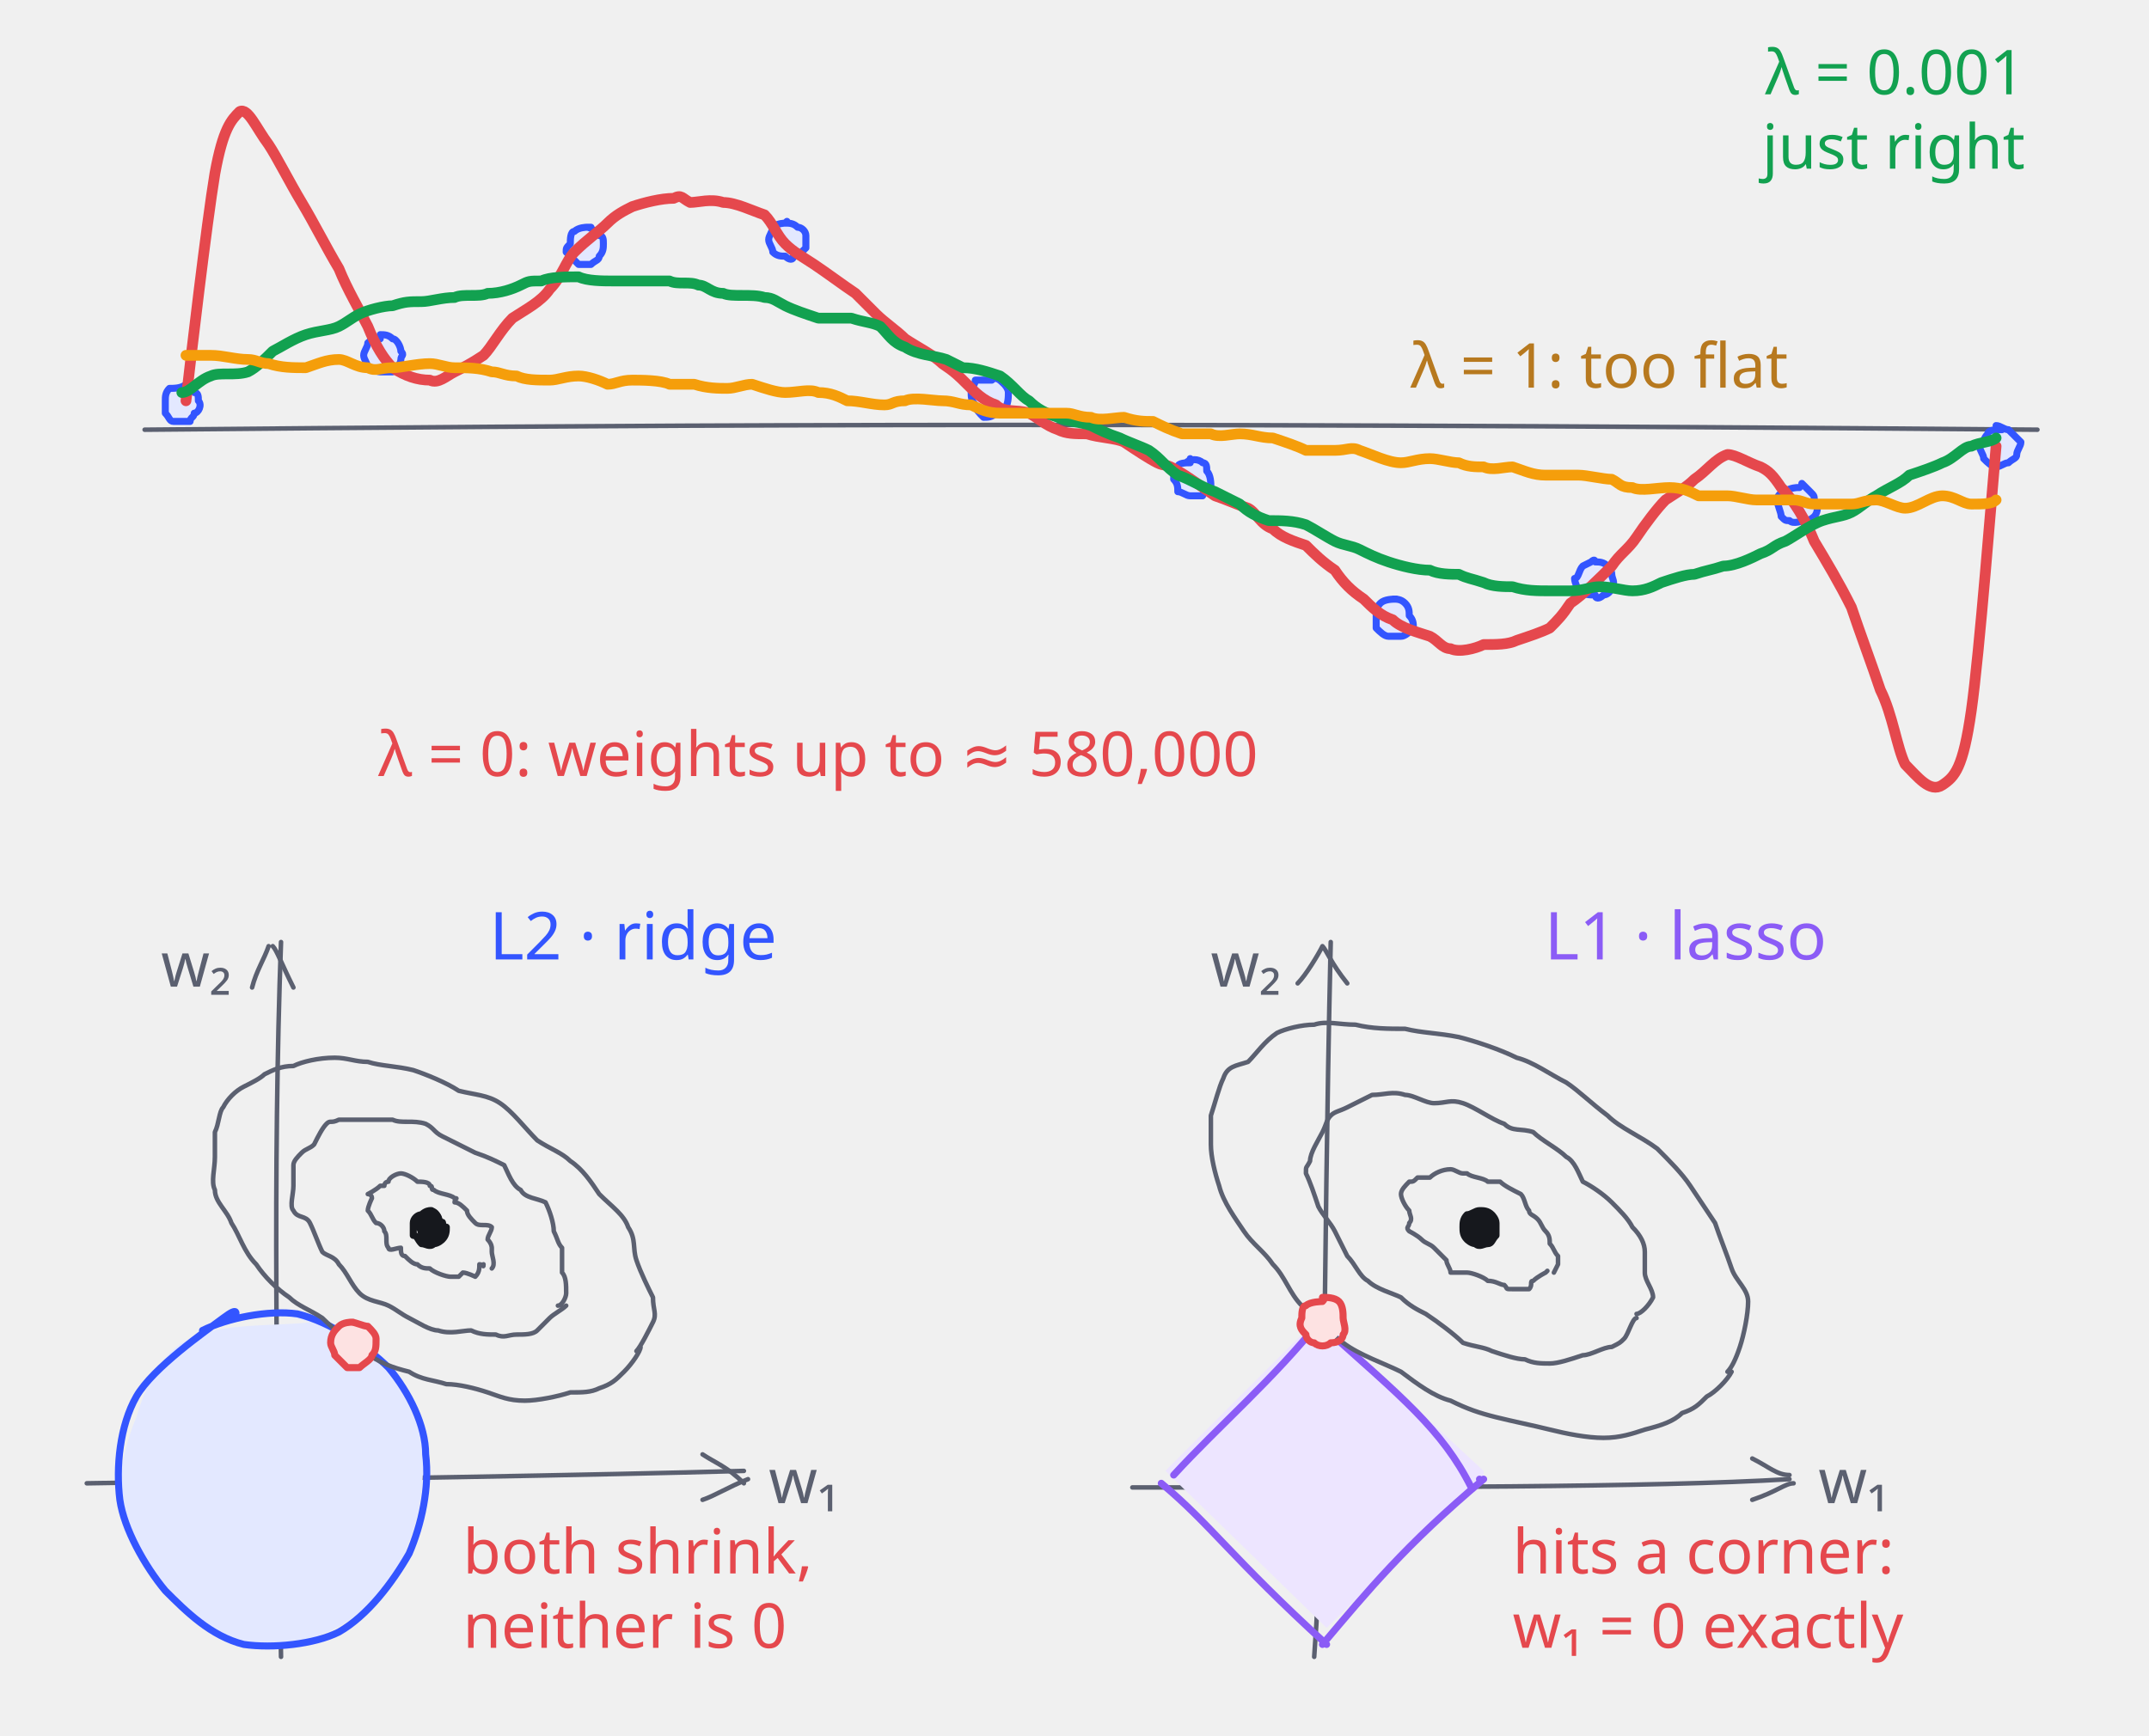
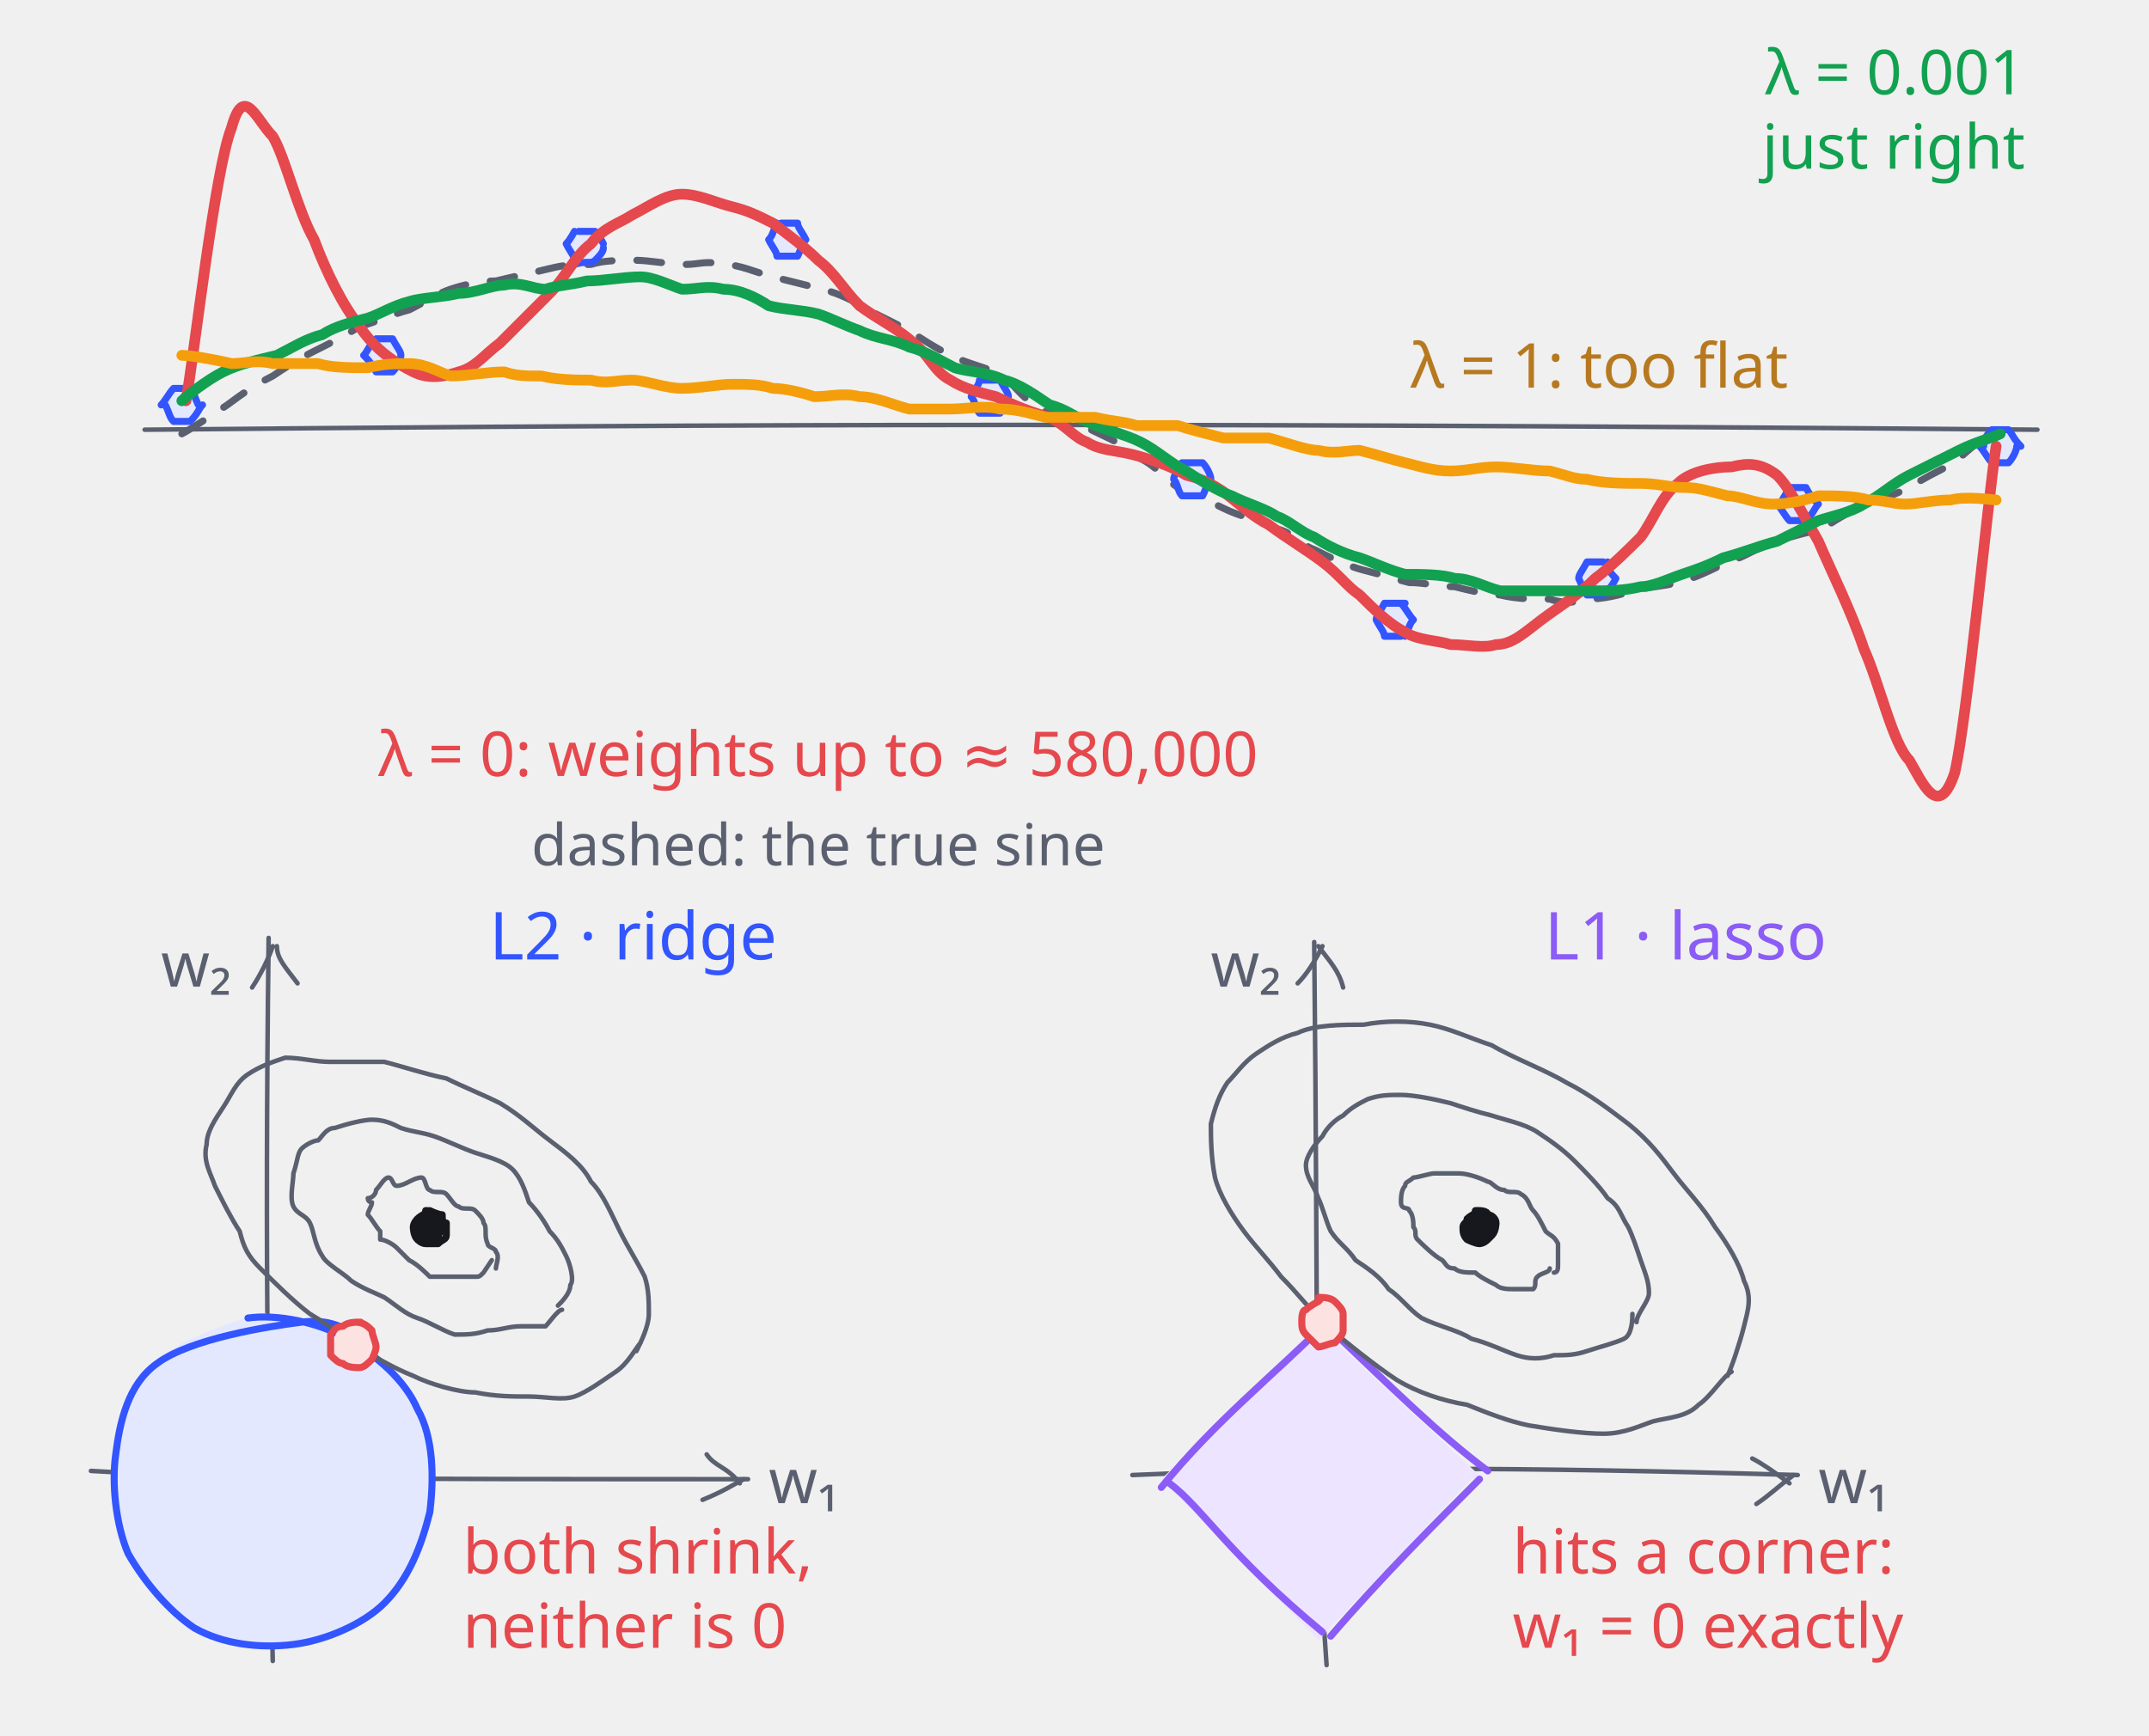
<svg xmlns="http://www.w3.org/2000/svg" viewBox="0 0 520 420" class="dg" data-diagram="regularisation">
  <style>
.dg path{fill:none;stroke-linecap:round;stroke-linejoin:round;stroke-width:1.7}
.dg .w-thick{stroke-width:2.6}.dg .w-thin{stroke-width:1.1}
.dg text{font-family:'Segoe Print','Bradley Hand','Comic Sans MS',system-ui,sans-serif;stroke:none}.dg .t-mono{font-family:'JetBrains Mono',monospace}
.s-ink{stroke:#16181D}.s-muted{stroke:#5B6070}.s-red{stroke:#E5484D}.s-blue{stroke:#3355FF}.s-green{stroke:#12A150}.s-orange{stroke:#F59E0B}.s-violet{stroke:#8B5CF6}.s-paper{stroke:#fff}.s-hl{stroke:#FFE45C}
.f-ink{fill:#16181D!important}.f-muted{fill:#E9E3D9!important}.f-red{fill:#FDE2E2!important}.f-blue{fill:#E3E8FF!important}.f-green{fill:#D8F5E5!important}.f-orange{fill:#FFF1D6!important}.f-violet{fill:#EDE5FF!important}.f-paper{fill:#fff!important}.f-hl{fill:#FFE45C!important}
.h-red{stroke:#E5484D}.h-blue{stroke:#3355FF}.h-green{stroke:#12A150}.h-orange{stroke:#F59E0B}.h-violet{stroke:#8B5CF6}.h-hl{stroke:#FFE45C}.h-ink{stroke:#16181D}.h-muted{stroke:#9AA0AE}
.t-ink{fill:#16181D}.t-muted{fill:#5B6070}.t-red{fill:#E5484D}.t-blue{fill:#3355FF}.t-green{fill:#12A150}.t-orange{fill:#B7791F}.t-violet{fill:#8B5CF6}.t-paper{fill:#fff}
</style>
  <g>
    <path d="M35 104 C145 103, 256 102, 493 104" class="s-muted w-thin" />
-     <path d="M44 94 C45 94, 46 94, 47 94 C48 95, 48 96, 48 97 C49 98, 48 99, 48 100 C47 101, 46 102, 45 102 C44 102, 44 102, 43 102 C42 102, 40 101, 40 100 C39 99, 39 98, 40 97 C40 96, 41 95, 41 94 C42 93, 44 93, 44 93 C45 93, 44 93, 44 94" class="f-blue" />
-     <path d="M44 94 C45 94, 46 94, 47 95 C48 95, 48 96, 48 97 C49 98, 48 100, 47 100 C47 101, 46 101, 46 102 C45 102, 43 102, 42 102 C41 102, 41 101, 40 100 C40 99, 40 98, 40 97 C40 96, 40 95, 41 94 C42 94, 44 94, 45 93 C45 93, 45 94, 45 94" class="s-blue" />
-     <path d="M93 81 C94 81, 96 82, 96 83 C97 83, 98 84, 98 85 C98 86, 97 87, 96 88 C96 89, 95 90, 94 90 C93 90, 92 90, 91 90 C90 90, 89 89, 89 88 C88 87, 88 86, 88 85 C89 84, 89 83, 90 82 C91 82, 93 82, 94 81 C94 81, 94 81, 94 81" class="f-blue" />
-     <path d="M92 81 C93 81, 94 81, 95 82 C96 82, 97 84, 97 85 C98 86, 97 86, 97 87 C97 88, 96 89, 95 90 C94 90, 93 90, 92 90 C91 90, 90 89, 89 89 C89 88, 88 87, 88 86 C88 85, 89 84, 89 83 C90 82, 91 82, 92 82 C92 81, 92 82, 92 82" class="s-blue" />
-     <path d="M141 55 C142 54, 143 55, 144 56 C145 56, 146 57, 147 58 C147 59, 147 60, 146 61 C146 62, 145 63, 144 63 C143 64, 142 64, 141 64 C140 63, 139 63, 138 62 C138 61, 137 60, 137 59 C137 59, 137 58, 138 57 C139 56, 141 55, 141 55 C142 55, 142 55, 142 55" class="f-blue" />
-     <path d="M142 55 C143 55, 144 56, 145 57 C146 57, 146 58, 146 59 C146 60, 146 61, 145 62 C145 63, 144 63, 143 64 C142 64, 141 64, 140 64 C139 63, 138 62, 137 61 C137 60, 137 60, 138 59 C138 58, 138 56, 139 56 C140 55, 142 55, 142 55 C143 55, 143 55, 143 55" class="s-blue" />
-     <path d="M191 54 C191 54, 192 54, 193 55 C194 55, 194 56, 195 57 C195 58, 195 59, 195 60 C194 61, 193 62, 193 63 C192 63, 190 63, 189 62 C188 62, 188 61, 187 61 C187 60, 186 59, 186 58 C186 57, 187 56, 188 55 C189 54, 190 54, 190 54 C191 54, 191 54, 191 54" class="f-blue" />
-     <path d="M190 54 C191 54, 192 54, 193 55 C194 55, 195 56, 195 57 C195 58, 195 59, 195 60 C194 61, 193 62, 192 62 C192 63, 191 63, 190 62 C189 62, 188 62, 187 61 C187 60, 186 59, 186 58 C186 57, 187 56, 187 55 C188 54, 190 54, 190 54 C191 53, 190 54, 190 54" class="s-blue" />
-     <path d="M239 92 C240 92, 241 92, 242 92 C243 93, 244 94, 244 95 C244 96, 244 97, 243 98 C243 99, 243 100, 242 100 C241 100, 240 100, 239 100 C238 100, 237 100, 236 99 C236 99, 235 97, 235 96 C235 95, 236 94, 237 93 C237 92, 238 92, 239 91 C239 91, 239 91, 239 91" class="f-blue" />
-     <path d="M240 92 C241 91, 242 92, 243 93 C243 93, 244 94, 244 95 C244 96, 244 98, 243 99 C243 100, 242 100, 241 100 C240 101, 239 101, 238 101 C237 100, 236 99, 236 98 C235 97, 235 96, 235 95 C235 94, 236 93, 236 92 C237 92, 239 92, 240 92 C240 91, 240 91, 240 92" class="s-blue" />
-     <path d="M288 111 C289 111, 291 112, 291 112 C292 113, 292 114, 293 115 C293 116, 292 117, 292 118 C292 119, 291 120, 290 120 C290 120, 288 121, 287 121 C286 120, 285 119, 285 118 C284 117, 284 116, 284 116 C284 115, 285 113, 286 113 C286 112, 288 111, 288 111 C289 111, 288 111, 288 111" class="f-blue" />
-     <path d="M287 112 C288 111, 290 111, 291 112 C292 112, 292 113, 292 114 C293 115, 293 117, 293 118 C292 119, 291 119, 291 120 C290 120, 289 120, 288 120 C287 120, 286 119, 285 119 C285 118, 285 117, 284 116 C284 115, 284 113, 285 113 C285 112, 287 112, 288 112 C288 111, 288 111, 288 111" class="s-blue" />
-     <path d="M337 146 C338 146, 339 146, 340 147 C341 147, 341 148, 342 149 C342 150, 342 152, 341 152 C341 153, 340 153, 339 154 C338 154, 336 155, 336 154 C335 154, 334 153, 333 152 C333 151, 333 150, 333 149 C333 148, 334 147, 335 146 C335 145, 336 145, 337 145 C338 145, 338 146, 338 146" class="f-blue" />
-     <path d="M337 145 C338 145, 339 145, 340 146 C341 147, 341 148, 341 149 C342 150, 342 151, 342 152 C341 153, 340 154, 339 154 C338 154, 337 154, 336 154 C335 154, 334 153, 333 152 C333 151, 333 150, 333 149 C333 148, 333 147, 334 146 C335 145, 337 145, 338 145 C338 145, 337 145, 337 145" class="s-blue" />
-     <path d="M386 136 C386 136, 387 136, 388 136 C389 137, 390 137, 391 138 C391 139, 391 141, 391 142 C390 143, 390 144, 389 144 C388 145, 387 145, 386 145 C385 145, 384 144, 383 144 C382 143, 382 141, 382 140 C382 139, 382 138, 383 137 C383 137, 385 136, 386 136 C386 136, 386 136, 386 136" class="f-blue" />
-     <path d="M386 136 C387 136, 388 136, 389 137 C389 137, 390 138, 390 139 C390 140, 391 141, 390 142 C390 143, 389 144, 388 144 C387 145, 386 145, 386 144 C385 144, 383 144, 382 143 C382 143, 381 141, 381 140 C382 140, 382 138, 383 137 C383 137, 385 136, 385 136 C386 135, 386 136, 386 136" class="s-blue" />
-     <path d="M435 117 C436 117, 437 118, 438 119 C438 119, 439 120, 439 121 C439 122, 440 123, 439 124 C439 125, 438 126, 437 126 C436 127, 435 127, 434 127 C433 126, 432 125, 431 125 C431 124, 431 123, 431 122 C431 121, 431 120, 431 119 C432 119, 434 118, 434 117 C435 117, 435 118, 435 118" class="f-blue" />
-     <path d="M436 117 C436 117, 437 118, 438 119 C439 120, 439 120, 439 121 C440 122, 440 124, 439 125 C439 125, 438 126, 437 126 C436 126, 434 127, 433 126 C432 126, 432 126, 431 125 C431 124, 430 122, 430 121 C430 120, 431 119, 432 119 C433 118, 435 118, 435 118 C436 118, 435 118, 435 118" class="s-blue" />
-     <path d="M484 104 C485 104, 487 105, 487 105 C488 106, 488 106, 488 107 C488 108, 488 110, 487 110 C487 111, 486 112, 485 112 C484 113, 483 112, 482 112 C481 112, 480 111, 480 110 C480 109, 479 108, 480 107 C480 106, 481 105, 482 104 C482 104, 484 104, 485 104 C485 104, 485 104, 485 104" class="f-blue" />
-     <path d="M483 103 C484 103, 485 104, 486 104 C487 105, 488 106, 489 107 C489 108, 488 109, 488 110 C488 111, 487 111, 486 112 C485 112, 484 113, 483 113 C482 113, 481 112, 480 111 C480 110, 479 109, 479 108 C480 107, 480 106, 481 105 C481 104, 483 104, 484 104 C485 104, 484 104, 484 104" class="s-blue" />
+     <path d="M44 105 C46 104, 52 100, 55 98 C59 95, 62 93, 66 91 C69 89, 72 87, 76 85 C80 83, 84 81, 87 79 C91 78, 95 76, 99 75 C103 73, 106 71, 109 70 C112 69, 116 68, 120 68 C124 67, 129 66, 133 65 C137 64, 139 64, 143 64 C146 63, 150 63, 154 63 C157 63, 162 64, 166 64 C169 64, 171 63, 175 64 C179 64, 183 66, 187 67 C191 68, 195 69, 199 70 C203 71, 207 73, 210 75 C214 77, 216 78, 220 80 C223 82, 226 84, 230 86 C234 88, 239 89, 243 91 C246 94, 248 97, 252 99 C255 101, 260 102, 264 104 C268 106, 273 108, 276 111 C280 113, 282 116, 285 118 C289 120, 292 121, 296 123 C300 125, 305 126, 309 128 C313 129, 315 132, 318 133 C322 135, 326 137, 330 138 C334 139, 337 140, 341 141 C345 141, 348 142, 352 142 C356 143, 360 144, 363 144 C367 145, 371 145, 375 145 C378 146, 381 146, 384 145 C388 145, 392 144, 395 143 C399 142, 402 142, 406 141 C410 140, 414 138, 418 136 C422 135, 424 133, 428 132 C432 130, 437 129, 441 128 C444 126, 447 124, 450 123 C454 121, 458 120, 462 118 C465 116, 469 114, 473 112 C476 109, 481 105, 483 104" class="s-muted" stroke-dasharray="6 6" />
+     <path d="M48 98 L46 101 L42 102 L39 98 L42 94 L46 94" class="f-blue" />
+     <path d="M49 98 C48 99, 48 100, 46 102 M46 102 C44 102, 43 102, 42 102 M42 102 C41 101, 41 100, 40 98 M39 98 C40 97, 41 95, 42 94 M42 94 C43 94, 44 94, 46 94 M46 94 C47 95, 47 96, 48 98" class="s-blue" />
+     <path d="M98 86 L95 89 L91 90 L88 86 L91 82 L95 81" class="f-blue" />
+     <path d="M97 86 C97 87, 96 89, 95 90 M95 90 C94 90, 93 90, 91 90 M91 90 C90 88, 89 87, 88 86 M88 86 C89 85, 89 84, 91 82 M91 82 C92 82, 94 82, 95 82 M95 82 C96 84, 97 85, 97 86" class="s-blue" />
+     <path d="M146 59 L144 64 L140 63 L138 59 L140 55 L144 56" class="f-blue" />
+     <path d="M146 60 C146 61, 145 62, 144 63 M144 63 C143 64, 142 63, 139 64 M139 63 C139 62, 138 61, 137 59 M137 59 C138 58, 139 56, 139 56 M140 56 C141 56, 142 56, 144 56 M144 56 C145 57, 146 59, 146 59" class="s-blue" />
+     <path d="M195 58 L193 62 L189 62 L186 59 L188 55 L192 54" class="f-blue" />
+     <path d="M195 58 C194 59, 194 60, 193 62 M193 62 C191 62, 190 62, 188 62 M188 62 C188 61, 187 60, 186 58 M186 58 C187 57, 187 56, 188 54 M189 54 C190 54, 191 54, 193 54 M193 54 C193 55, 194 56, 195 58" class="s-blue" />
+     <path d="M245 96 L242 100 L238 100 L235 97 L238 93 L242 92" class="f-blue" />
+     <path d="M244 96 C243 97, 243 98, 242 100 M242 100 C240 100, 239 100, 237 100 M237 100 C236 99, 236 97, 235 96 M235 96 C236 94, 237 93, 237 92 M237 92 C239 92, 239 92, 242 92 M242 92 C243 94, 244 95, 244 96" class="s-blue" />
+     <path d="M293 116 L291 120 L287 120 L283 116 L287 112 L291 112" class="f-blue" />
+     <path d="M293 116 C292 117, 292 118, 291 120 M291 120 C289 120, 288 120, 286 120 M286 120 C285 119, 285 117, 284 116 M284 116 C284 115, 285 114, 286 112 M286 112 C288 112, 289 112, 291 112 M291 112 C292 113, 293 115, 293 116" class="s-blue" />
+     <path d="M341 149 L340 154 L334 154 L333 150 L336 146 L340 146" class="f-blue" />
+     <path d="M342 150 C341 151, 341 152, 340 154 M339 154 C338 154, 337 154, 335 154 M335 154 C335 153, 334 152, 333 150 M333 150 C333 149, 334 148, 335 146 M335 146 C336 146, 337 146, 340 146 M339 146 C340 147, 341 149, 342 150" class="s-blue" />
+     <path d="M391 140 L389 144 L383 145 L382 140 L385 137 L388 136" class="f-blue" />
+     <path d="M391 140 C390 142, 389 143, 388 144 M388 144 C387 144, 385 144, 384 144 M384 144 C383 143, 383 142, 382 140 M382 140 C382 139, 383 138, 384 136 M384 136 C385 136, 387 136, 388 136 M389 136 C389 138, 390 139, 391 140" class="s-blue" />
+     <path d="M439 123 L437 126 L432 125 L431 123 L433 119 L437 118" class="f-blue" />
+     <path d="M440 122 C439 123, 439 124, 437 126 M437 126 C436 126, 434 126, 433 126 M433 126 C432 125, 431 123, 430 122 M431 122 C431 121, 432 120, 433 118 M433 118 C434 118, 436 118, 437 118 M437 118 C438 120, 439 121, 440 122" class="s-blue" />
+     <path d="M489 108 L487 112 L481 112 L479 109 L482 104 L487 104" class="f-blue" />
+     <path d="M488 108 C488 109, 487 111, 486 112 M486 112 C485 112, 483 112, 482 112 M482 112 C481 111, 480 109, 479 108 M480 108 C480 106, 481 105, 482 104 M482 104 C483 104, 485 104, 486 104 M486 104 C487 105, 487 106, 489 108" class="s-blue" />
  </g>
  <g>
-     <path d="M45 97 C46 88, 50 54, 52 42 C54 31, 56 29, 58 27 C60 26, 62 31, 65 35 C67 38, 70 44, 73 49 C76 54, 79 60, 82 65 C84 70, 87 75, 89 79 C91 84, 93 87, 95 89 C98 91, 101 92, 104 92 C106 93, 108 91, 110 90 C112 89, 114 88, 117 86 C119 84, 121 80, 124 77 C127 75, 131 73, 133 70 C136 67, 137 63, 139 61 C142 58, 145 56, 147 54 C149 52, 151 51, 153 50 C156 49, 160 48, 163 48 C165 47, 165 48, 167 49 C169 49, 172 48, 175 49 C178 49, 182 51, 185 52 C187 54, 188 57, 190 59 C192 61, 194 62, 197 64 C200 66, 204 69, 207 71 C209 73, 210 74, 212 76 C214 78, 217 80, 219 82 C222 84, 226 86, 228 88 C231 90, 232 91, 234 93 C236 95, 238 97, 241 98 C243 100, 246 99, 249 100 C251 101, 253 103, 256 104 C258 105, 260 105, 263 105 C266 106, 270 106, 272 107 C275 109, 278 111, 280 112 C282 113, 282 112, 285 114 C287 115, 291 118, 294 120 C297 121, 299 122, 302 123 C304 124, 305 127, 308 128 C310 130, 313 131, 316 132 C318 134, 320 136, 323 138 C325 141, 327 143, 330 145 C332 147, 334 149, 337 150 C339 152, 343 153, 346 154 C348 155, 349 157, 351 157 C353 158, 357 157, 359 156 C362 156, 365 156, 367 155 C370 154, 373 153, 375 152 C377 150, 378 149, 380 146 C383 144, 387 140, 390 137 C392 134, 394 133, 396 130 C398 127, 401 123, 403 121 C406 119, 408 118, 410 116 C413 114, 415 111, 418 110 C420 110, 423 112, 426 113 C428 114, 429 115, 431 118 C434 121, 437 126, 439 131 C442 136, 445 141, 448 147 C450 153, 453 161, 455 167 C458 173, 459 181, 461 185 C464 188, 467 192, 470 190 C473 188, 475 186, 477 172 C479 158, 482 119, 483 108" class="s-red w-thick" />
+     <path d="M45 97 C47 86, 52 41, 56 31 C59 20, 62 29, 66 33 C69 38, 72 51, 76 58 C79 66, 83 74, 87 79 C91 85, 96 88, 100 90 C104 92, 108 91, 111 90 C115 89, 117 86, 121 83 C125 79, 129 75, 133 71 C137 67, 139 62, 143 59 C146 55, 150 54, 153 52 C157 50, 161 47, 165 47 C169 47, 173 49, 177 50 C181 51, 183 52, 187 54 C191 57, 195 60, 198 63 C202 66, 204 70, 208 74 C212 77, 218 80, 221 83 C225 86, 226 90, 230 92 C233 94, 237 95, 241 96 C245 98, 250 100, 254 101 C258 103, 260 106, 263 107 C266 109, 270 109, 274 110 C278 111, 284 113, 287 115 C291 116, 293 117, 296 119 C300 122, 303 125, 307 127 C311 130, 316 133, 320 136 C324 139, 326 142, 329 144 C332 147, 336 151, 340 153 C343 155, 348 155, 351 156 C355 156, 359 157, 362 156 C366 156, 369 153, 373 150 C377 147, 382 144, 386 140 C390 137, 394 133, 397 130 C400 126, 402 120, 406 117 C409 114, 415 113, 419 113 C423 112, 426 112, 430 115 C433 118, 436 124, 440 131 C443 138, 448 148, 451 157 C455 166, 458 180, 462 184 C465 189, 469 199, 473 187 C476 174, 481 121, 483 108" class="s-red w-thick" />
  </g>
  <g>
    <text x="198" y="182" font-size="15" text-anchor="middle" dominant-baseline="central" class="t t-red">λ = 0: weights up to ≈ 580,000</text>
  </g>
  <g>
-     <path d="M44 95 C46 95, 48 92, 51 91 C53 90, 57 91, 60 90 C62 89, 64 87, 66 85 C68 84, 71 82, 74 81 C77 80, 80 80, 82 79 C84 78, 85 77, 87 76 C89 75, 93 74, 95 74 C98 73, 99 73, 102 73 C104 73, 107 72, 110 72 C112 71, 116 72, 118 71 C121 71, 124 70, 126 69 C128 68, 128 68, 131 68 C133 67, 137 67, 140 67 C142 68, 146 68, 148 68 C150 68, 151 68, 153 68 C156 68, 159 68, 162 68 C164 69, 167 68, 169 69 C171 69, 172 71, 175 71 C177 72, 182 71, 185 72 C187 72, 188 73, 190 74 C192 75, 195 76, 198 77 C200 77, 204 77, 206 77 C209 78, 211 78, 213 79 C215 81, 216 83, 219 84 C222 86, 226 86, 229 87 C231 88, 231 88, 233 89 C236 89, 239 90, 242 91 C245 93, 247 96, 249 97 C251 99, 253 100, 256 101 C258 102, 261 102, 264 103 C266 104, 268 105, 271 106 C273 107, 276 108, 278 109 C281 111, 282 113, 285 115 C288 116, 291 118, 294 119 C296 120, 298 121, 300 122 C302 124, 304 125, 307 126 C310 126, 313 126, 316 127 C318 128, 321 130, 323 131 C325 132, 327 132, 329 133 C331 134, 333 135, 336 136 C339 137, 343 138, 346 138 C348 139, 351 139, 353 139 C355 140, 356 140, 359 141 C361 142, 364 142, 366 142 C369 143, 372 143, 375 143 C377 143, 378 143, 380 143 C383 143, 385 142, 387 142 C390 142, 393 143, 395 143 C398 143, 400 142, 402 141 C405 140, 408 139, 410 139 C413 138, 414 138, 417 137 C420 137, 424 135, 426 134 C429 133, 429 132, 432 131 C434 130, 438 127, 441 126 C444 125, 446 125, 448 124 C450 123, 452 121, 454 120 C457 118, 460 117, 462 115 C465 114, 468 113, 470 112 C473 111, 475 108, 477 108 C479 107, 482 107, 483 106" class="s-green w-thick" />
+     <text x="198" y="204" font-size="14" text-anchor="middle" dominant-baseline="central" class="t t-muted">dashed: the true sine</text>
+   </g>
+   <g>
+     <path d="M44 97 C45 96, 50 92, 54 90 C58 88, 63 87, 67 86 C71 84, 74 82, 78 81 C81 79, 85 78, 89 77 C92 76, 95 74, 99 73 C102 72, 107 72, 111 71 C115 71, 119 69, 122 69 C126 68, 129 70, 132 70 C135 69, 138 69, 142 68 C146 68, 151 67, 155 67 C158 67, 162 69, 165 70 C169 70, 171 69, 175 70 C179 70, 183 72, 186 74 C190 75, 194 75, 198 76 C201 77, 205 79, 208 80 C212 82, 216 82, 220 84 C224 85, 227 87, 231 89 C234 90, 239 90, 243 92 C247 93, 251 96, 254 98 C258 99, 260 101, 263 102 C267 104, 272 105, 276 107 C280 109, 283 112, 287 114 C290 116, 295 119, 298 120 C302 122, 306 123, 309 125 C312 126, 315 129, 318 130 C321 132, 325 134, 329 135 C332 136, 336 138, 340 139 C344 139, 349 139, 352 140 C356 140, 359 142, 363 143 C367 143, 371 143, 375 143 C379 143, 382 143, 385 143 C389 143, 393 143, 397 142 C400 142, 404 140, 407 139 C410 138, 413 137, 417 135 C421 134, 426 132, 430 131 C434 129, 436 128, 440 126 C443 125, 448 124, 451 122 C455 120, 458 117, 462 115 C466 113, 470 111, 474 109 C478 107, 482 106, 484 105" class="s-green w-thick" />
  </g>
  <g>
    <text x="490" y="17" font-size="15" text-anchor="end" dominant-baseline="central" class="t t-green">λ = 0.001</text>
    <text x="490" y="35" font-size="15" text-anchor="end" dominant-baseline="central" class="t t-green">just right</text>
  </g>
  <g>
-     <path d="M45 86 C47 86, 49 86, 51 86 C54 86, 57 87, 60 87 C62 87, 63 88, 65 88 C68 89, 71 89, 74 89 C77 88, 79 87, 82 87 C84 87, 86 89, 89 89 C91 90, 92 89, 95 89 C97 89, 101 88, 104 88 C106 88, 108 89, 110 89 C113 89, 116 89, 119 90 C121 90, 122 91, 125 91 C127 92, 130 92, 133 92 C135 92, 137 91, 140 91 C142 91, 145 92, 147 93 C149 93, 150 92, 153 92 C155 92, 160 92, 162 93 C165 93, 166 93, 168 93 C171 94, 174 94, 176 94 C178 94, 180 93, 182 93 C185 94, 188 95, 190 95 C193 95, 196 94, 198 95 C201 95, 203 96, 205 97 C208 97, 211 98, 214 98 C216 98, 216 97, 219 97 C221 96, 226 97, 228 97 C231 97, 232 98, 235 98 C237 99, 239 100, 242 100 C244 100, 248 100, 251 100 C253 100, 256 100, 258 100 C260 100, 261 101, 264 101 C266 102, 270 101, 272 101 C275 102, 277 102, 279 102 C281 103, 283 104, 286 105 C288 105, 290 105, 293 105 C295 106, 298 105, 300 105 C303 105, 305 106, 308 106 C311 107, 314 108, 316 109 C319 109, 321 109, 323 109 C326 109, 327 108, 329 109 C332 110, 336 112, 339 112 C341 112, 343 111, 346 111 C348 111, 351 112, 353 112 C355 113, 357 113, 359 113 C361 114, 364 113, 366 113 C369 114, 371 115, 374 115 C376 115, 379 115, 382 115 C384 115, 388 116, 390 116 C392 117, 392 118, 395 118 C397 119, 401 118, 404 118 C407 118, 409 119, 411 120 C413 120, 415 120, 418 120 C420 120, 423 121, 425 121 C428 121, 432 121, 434 121 C436 121, 437 122, 439 122 C441 122, 445 122, 448 122 C450 122, 451 121, 454 121 C456 121, 459 123, 461 123 C464 123, 467 120, 470 120 C473 120, 475 122, 477 122 C480 122, 482 122, 483 121" class="s-orange w-thick" />
+     <path d="M44 86 C46 86, 52 87, 56 88 C59 88, 62 87, 66 88 C69 88, 73 88, 77 88 C80 89, 85 89, 89 89 C93 88, 96 88, 99 88 C103 88, 106 90, 109 91 C113 91, 118 90, 122 90 C125 91, 127 91, 131 91 C135 92, 140 92, 143 92 C147 93, 149 92, 153 92 C156 92, 161 94, 165 94 C169 94, 174 93, 177 93 C181 93, 184 93, 187 94 C190 94, 194 95, 197 96 C201 96, 204 95, 208 96 C212 96, 216 98, 220 99 C223 99, 226 99, 230 99 C234 99, 238 98, 242 99 C246 99, 249 100, 253 101 C257 101, 261 101, 265 101 C269 102, 272 102, 275 103 C279 103, 281 103, 285 103 C288 104, 292 105, 296 106 C300 106, 303 106, 307 106 C311 107, 316 109, 319 109 C323 110, 326 109, 329 109 C333 110, 336 111, 340 112 C344 113, 347 114, 351 114 C355 114, 358 113, 362 113 C366 113, 371 114, 375 114 C379 115, 381 116, 384 116 C388 117, 393 117, 397 117 C401 117, 404 118, 408 118 C411 118, 414 119, 418 120 C421 120, 425 122, 429 122 C433 122, 437 121, 440 120 C444 120, 449 120, 452 121 C456 121, 458 122, 461 122 C464 122, 468 121, 472 121 C476 120, 482 121, 483 121" class="s-orange w-thick" />
  </g>
  <g>
    <text x="387" y="88" font-size="15" text-anchor="middle" dominant-baseline="central" class="t t-orange">λ = 1: too flat</text>
  </g>
  <g>
-     <path d="M21 359 C83 358, 145 357, 180 356" class="s-muted w-thin" />
-     <path d="M170 352 C173 354, 176 355, 180 359 M181 358 C176 360, 173 362, 170 363" class="s-muted w-thin" />
-     <path d="M68 401 C67 341, 66 283, 68 228" class="s-muted w-thin" />
-     <path d="M61 239 C62 235, 64 232, 65 229 M66 229 C67 230, 68 233, 71 239" class="s-muted w-thin" />
+     <path d="M22 356 C55 358, 89 358, 181 358" class="s-muted w-thin" />
+     <path d="M171 352 C173 355, 176 355, 179 359 M180 358 C178 359, 175 361, 170 363" class="s-muted w-thin" />
+     <path d="M66 402 C65 355, 64 307, 65 227" class="s-muted w-thin" />
+     <path d="M61 239 C63 236, 65 232, 66 229 M67 229 C67 232, 69 234, 72 238" class="s-muted w-thin" />
    <text x="186" y="358" font-size="15" text-anchor="start" dominant-baseline="central" class="t t-muted">w₁</text>
    <text x="56" y="233" font-size="15" text-anchor="end" dominant-baseline="central" class="t t-muted">w₂</text>
    <text x="188" y="226" font-size="16" text-anchor="end" dominant-baseline="central" class="t t-blue t-bold">L2 · ridge</text>
  </g>
  <g>
-     <path d="M68 318 C75 318, 84 322, 90 327 C95 332, 100 341, 102 348 C103 356, 102 366, 99 373 C97 380, 92 387, 86 391 C80 396, 69 399, 62 398 C54 397, 47 392, 42 387 C37 382, 31 375, 29 367 C28 360, 30 350, 33 343 C35 336, 39 327, 46 324 C53 320, 69 321, 75 320 C81 320, 82 321, 82 322" class="f-blue" />
-     <path d="M49 322 C55 319, 65 317, 72 318 C80 320, 89 326, 94 331 C99 337, 103 345, 103 352 C104 360, 102 369, 99 376 C95 383, 89 391, 82 395 C76 398, 66 399, 59 398 C51 396, 45 390, 40 385 C35 379, 30 370, 29 363 C28 355, 29 345, 33 338 C37 331, 50 322, 54 319 C58 316, 57 318, 57 319" class="s-blue" />
+     <path d="M59 320 C65 318, 76 320, 83 323 C89 326, 96 332, 100 339 C104 346, 106 356, 105 364 C104 372, 99 381, 94 386 C89 392, 80 396, 73 397 C66 399, 56 398, 50 395 C43 392, 37 385, 33 378 C29 371, 27 361, 28 353 C28 345, 32 336, 37 330 C43 324, 57 320, 62 318 C66 317, 64 319, 64 320" class="f-blue" />
+     <path d="M60 319 C67 318, 77 320, 84 324 C91 328, 98 334, 101 341 C105 348, 105 358, 104 366 C102 374, 99 382, 93 388 C88 393, 79 397, 71 398 C63 399, 54 398, 47 394 C41 390, 35 383, 31 376 C28 369, 27 359, 28 352 C29 344, 31 335, 38 330 C46 324, 65 321, 73 320 C80 319, 84 322, 84 322" class="s-blue" />
  </g>
  <g>
-     <path d="M119 307 C120 306, 119 304, 119 303 C119 303, 119 303, 119 302 C119 302, 119 301, 118 300 C118 299, 119 298, 119 297 C118 296, 116 297, 115 296 C114 295, 113 294, 113 293 C112 292, 111 291, 110 291 C110 290, 111 290, 110 290 C109 289, 106 289, 105 288 C104 288, 105 287, 104 287 C104 286, 102 286, 101 286 C100 285, 98 284, 97 284 C96 284, 94 285, 94 286 C93 286, 93 287, 93 287 C93 287, 93 287, 92 287 C91 288, 89 289, 89 289 C89 289, 90 289, 90 290 C90 290, 89 292, 89 293 C90 294, 90 295, 91 296 C91 296, 91 296, 91 296 C92 296, 93 297, 93 298 C94 299, 93 301, 94 302 C94 303, 96 302, 97 302 C97 303, 97 304, 98 304 C99 305, 100 306, 101 306 C102 307, 103 307, 104 307 C105 308, 108 309, 109 309 C110 309, 110 309, 111 309 C111 309, 111 309, 112 308 C113 308, 115 309, 115 309 C116 308, 116 307, 116 306 C117 306, 117 307, 117 306" class="s-muted w-thin" />
-     <path d="M135 316 C136 316, 137 314, 137 313 C137 311, 137 309, 136 308 C136 306, 136 304, 136 302 C135 301, 135 300, 134 298 C134 296, 133 293, 132 291 C130 290, 127 290, 126 288 C124 287, 123 284, 122 282 C120 281, 118 280, 115 279 C113 278, 109 276, 107 275 C105 274, 105 273, 103 272 C100 271, 97 272, 95 271 C93 271, 92 271, 90 271 C88 271, 84 271, 82 271 C80 272, 80 271, 79 272 C78 273, 77 275, 76 277 C75 278, 74 278, 73 279 C72 280, 71 281, 71 282 C71 284, 71 285, 71 287 C71 289, 70 292, 71 293 C72 295, 74 294, 75 296 C76 298, 77 301, 78 303 C79 304, 81 304, 82 306 C84 308, 85 311, 87 313 C89 315, 92 315, 94 316 C96 317, 97 318, 99 319 C101 320, 104 322, 106 322 C109 323, 112 322, 114 322 C116 323, 118 323, 120 323 C122 324, 123 323, 125 323 C127 323, 129 323, 130 322 C131 321, 132 320, 133 319 C134 318, 136 317, 137 316" class="s-muted w-thin" />
-     <path d="M154 327 C155 326, 157 322, 158 320 C159 318, 158 317, 158 314 C157 312, 155 308, 154 305 C153 302, 154 300, 152 297 C151 294, 148 292, 145 289 C143 286, 141 283, 138 281 C136 279, 133 278, 130 276 C127 273, 124 269, 121 267 C118 265, 115 265, 111 264 C108 262, 103 260, 100 259 C96 258, 92 258, 89 257 C86 257, 84 256, 81 256 C77 256, 73 257, 71 258 C68 258, 66 259, 64 260 C63 261, 61 262, 59 263 C57 264, 55 266, 54 268 C53 269, 53 272, 52 274 C52 276, 52 278, 52 280 C52 283, 51 286, 52 288 C52 291, 55 293, 56 296 C58 299, 59 303, 62 306 C64 309, 67 312, 70 314 C72 316, 75 317, 78 319 C81 322, 85 325, 88 327 C92 330, 95 331, 99 332 C102 334, 105 334, 108 335 C111 335, 115 336, 118 337 C121 338, 123 339, 127 339 C130 339, 135 338, 138 337 C141 337, 143 337, 145 336 C148 335, 149 334, 151 332 C153 330, 155 327, 155 326" class="s-muted w-thin" />
-     <path d="M105 293 C106 293, 107 294, 107 295 C108 295, 108 296, 108 297 C108 298, 107 299, 107 300 C106 301, 105 301, 104 302 C104 302, 103 301, 102 301 C102 300, 101 299, 101 298 C100 297, 100 296, 100 296 C101 295, 101 294, 102 294 C103 293, 105 293, 105 293 C105 293, 105 293, 105 293" class="f-ink" />
-     <path d="M104 293 C105 293, 106 294, 106 295 C107 296, 107 297, 108 297 C108 298, 108 299, 107 300 C107 300, 106 301, 105 301 C104 302, 103 301, 102 301 C101 300, 101 299, 100 299 C100 298, 100 297, 100 296 C100 295, 101 294, 102 294 C103 293, 104 293, 104 293 C105 293, 104 293, 104 293" class="s-ink" />
+     <path d="M120 307 C120 306, 121 304, 120 303 C120 302, 118 302, 118 301 C117 299, 118 297, 117 296 C117 295, 116 294, 115 293 C114 292, 112 293, 111 292 C110 292, 109 290, 108 289 C107 288, 105 289, 104 288 C103 288, 103 285, 102 285 C100 285, 98 287, 96 287 C95 287, 95 285, 94 285 C93 285, 92 287, 91 288 C91 289, 90 290, 89 290 C89 291, 90 291, 90 291 C90 292, 89 293, 89 294 C90 295, 91 297, 92 298 C92 299, 92 299, 92 300 C93 300, 95 301, 96 302 C97 303, 98 304, 99 305 C101 306, 103 308, 104 309 C105 309, 105 309, 106 309 C107 309, 109 309, 110 309 C112 309, 114 309, 115 309 C116 309, 116 309, 117 308 C117 308, 119 305, 119 305" class="s-muted w-thin" />
+     <path d="M135 316 C136 315, 138 313, 138 311 C139 310, 138 306, 137 304 C136 302, 135 300, 133 298 C132 296, 130 293, 128 291 C127 288, 126 285, 124 283 C122 281, 118 280, 115 279 C112 278, 108 276, 105 275 C102 274, 100 274, 97 273 C95 272, 93 271, 90 271 C88 271, 84 272, 81 273 C79 273, 78 275, 77 276 C76 276, 74 277, 73 278 C72 279, 72 281, 71 284 C71 286, 70 290, 71 292 C72 294, 74 294, 75 296 C76 298, 76 301, 78 304 C79 306, 83 308, 85 310 C88 312, 91 313, 93 314 C96 316, 98 318, 101 319 C104 320, 107 322, 110 323 C113 323, 115 323, 118 322 C121 322, 123 321, 126 321 C128 321, 130 321, 132 321 C133 320, 135 317, 136 317" class="s-muted w-thin" />
+     <path d="M154 327 C155 325, 157 321, 157 318 C157 315, 157 312, 156 309 C154 305, 152 302, 150 298 C148 294, 146 289, 143 286 C141 282, 137 279, 133 276 C129 273, 126 270, 121 267 C117 265, 112 263, 108 261 C103 260, 97 258, 93 257 C88 257, 84 257, 80 257 C76 257, 73 256, 69 256 C66 257, 63 258, 60 260 C57 262, 56 265, 54 268 C52 271, 50 274, 50 277 C49 281, 51 284, 52 287 C54 291, 56 295, 58 298 C59 302, 60 304, 63 307 C66 310, 71 315, 75 318 C80 321, 84 324, 88 327 C92 329, 95 331, 100 333 C104 335, 111 337, 115 337 C120 338, 124 338, 128 338 C132 338, 136 339, 139 338 C142 337, 146 334, 149 332 C152 330, 154 326, 155 325" class="s-muted w-thin" />
+     <path d="M104 293 C105 293, 106 294, 107 294 C107 295, 108 296, 108 297 C108 297, 108 298, 107 299 C107 300, 106 301, 105 301 C105 301, 103 301, 102 301 C101 300, 101 300, 101 299 C100 298, 100 298, 100 297 C100 296, 101 295, 102 294 C103 294, 104 293, 104 293 C105 293, 104 294, 104 294" class="f-ink" />
+     <path d="M104 293 C104 293, 106 294, 107 294 C107 295, 107 296, 108 296 C108 297, 108 298, 108 299 C108 300, 107 300, 106 301 C105 301, 104 301, 103 301 C102 301, 101 300, 101 300 C100 299, 100 297, 100 297 C100 296, 101 295, 101 295 C102 294, 103 294, 103 293 C104 293, 103 293, 103 293" class="s-ink" />
  </g>
  <g>
-     <path d="M86 320 C87 320, 89 321, 89 321 C90 322, 91 324, 91 325 C91 326, 91 328, 90 329 C89 330, 88 330, 86 331 C85 331, 84 331, 83 330 C82 330, 81 328, 81 327 C80 326, 80 325, 80 324 C80 323, 81 321, 82 321 C83 320, 86 320, 86 320 C87 320, 86 320, 86 320" class="f-red" />
-     <path d="M85 320 C86 320, 88 321, 89 321 C90 322, 91 323, 91 324 C91 326, 91 327, 90 328 C90 329, 88 330, 87 331 C86 331, 85 331, 84 331 C83 330, 82 329, 81 328 C81 327, 80 326, 80 325 C80 323, 81 322, 82 321 C83 320, 85 320, 85 320 C86 320, 85 320, 85 320" class="s-red" />
+     <path d="M87 320 C88 320, 89 321, 90 322 C91 323, 91 324, 91 325 C91 326, 91 328, 90 329 C89 330, 88 331, 87 331 C86 331, 84 331, 83 330 C82 330, 81 329, 80 328 C80 327, 80 325, 81 324 C81 323, 82 321, 83 321 C84 320, 86 320, 86 320 C87 320, 87 320, 87 320" class="f-red" />
+     <path d="M86 320 C88 320, 89 321, 90 322 C90 323, 91 325, 91 326 C91 327, 90 329, 90 329 C89 330, 88 331, 87 331 C86 331, 84 331, 83 330 C82 330, 81 329, 80 328 C80 326, 80 324, 80 323 C81 322, 81 321, 83 321 C84 320, 86 320, 87 320 C88 320, 86 320, 86 320" class="s-red" />
    <text x="112" y="375" font-size="15" text-anchor="start" dominant-baseline="central" class="t t-red">both shrink,</text>
    <text x="112" y="393" font-size="15" text-anchor="start" dominant-baseline="central" class="t t-red">neither is 0</text>
  </g>
  <g>
-     <path d="M274 360 C339 360, 400 360, 433 358" class="s-muted w-thin" />
-     <path d="M424 353 C428 355, 430 357, 433 357 M434 359 C432 359, 430 361, 424 363" class="s-muted w-thin" />
-     <path d="M318 401 C321 360, 320 315, 322 228" class="s-muted w-thin" />
-     <path d="M314 238 C316 236, 319 231, 320 229 M320 229 C321 230, 322 233, 326 238" class="s-muted w-thin" />
+     <path d="M274 357 C320 355, 367 355, 435 357" class="s-muted w-thin" />
+     <path d="M424 353 C426 354, 429 356, 433 359 M434 357 C430 360, 428 362, 425 364" class="s-muted w-thin" />
+     <path d="M321 403 C318 363, 319 321, 318 228" class="s-muted w-thin" />
+     <path d="M314 238 C316 236, 318 233, 320 229 M319 229 C322 233, 324 235, 325 239" class="s-muted w-thin" />
    <text x="440" y="358" font-size="15" text-anchor="start" dominant-baseline="central" class="t t-muted">w₁</text>
    <text x="310" y="233" font-size="15" text-anchor="end" dominant-baseline="central" class="t t-muted">w₂</text>
    <text x="442" y="226" font-size="16" text-anchor="end" dominant-baseline="central" class="t t-violet t-bold">L1 · lasso</text>
  </g>
  <g>
-     <path d="M359 356 L319 319 L282 356 L321 394 L359 357" class="f-violet" />
-     <path d="M356 360 C349 346, 339 338, 320 321 M320 319 C308 334, 295 345, 284 357 M281 359 C293 369, 298 377, 321 398 M320 398 C331 385, 340 374, 359 358 M358 358 C358 358, 358 358, 358 358" class="s-violet" />
+     <path d="M359 358 L319 321 L281 358 L319 397 L356 358" class="f-violet" />
+     <path d="M360 356 C348 347, 338 337, 318 318 M321 320 C308 333, 294 344, 281 360 M283 359 C291 365, 297 376, 320 395 M322 396 C334 382, 348 368, 358 358 M358 358 C358 358, 358 358, 358 358" class="s-violet" />
  </g>
  <g>
-     <path d="M376 308 C376 308, 377 306, 377 306 C377 305, 377 305, 377 304 C376 303, 376 302, 375 301 C375 300, 375 299, 374 298 C373 297, 373 296, 372 295 C371 294, 370 294, 370 293 C369 292, 369 290, 368 289 C366 288, 364 287, 363 286 C361 286, 362 286, 360 286 C359 285, 356 285, 355 284 C354 284, 355 284, 354 284 C353 284, 352 283, 351 283 C349 283, 347 284, 346 285 C345 285, 344 285, 343 285 C342 286, 342 286, 341 286 C341 286, 341 286, 341 286 C340 287, 339 288, 339 289 C339 290, 340 292, 341 293 C341 294, 342 295, 341 296 C341 297, 340 297, 341 298 C341 298, 343 299, 344 300 C345 301, 346 301, 347 302 C348 303, 349 304, 350 305 C350 306, 351 307, 351 308 C352 308, 353 308, 355 308 C356 308, 359 309, 360 310 C362 310, 363 311, 364 311 C365 312, 364 312, 366 312 C367 312, 370 312, 370 312 C371 311, 370 310, 371 310 C372 309, 374 308, 374 308 C375 307, 374 308, 374 308" class="s-muted w-thin" />
-     <path d="M396 318 C397 318, 399 316, 400 314 C400 312, 398 310, 398 308 C398 306, 398 304, 398 303 C398 301, 397 299, 395 297 C394 295, 392 293, 390 291 C388 289, 385 287, 383 286 C382 284, 381 281, 379 280 C377 278, 373 276, 371 274 C368 273, 366 274, 364 272 C361 271, 357 268, 354 267 C351 266, 350 267, 347 267 C345 267, 342 265, 340 265 C337 264, 335 265, 332 265 C330 266, 328 267, 326 268 C324 269, 323 269, 322 270 C321 271, 321 272, 320 274 C319 276, 317 279, 317 281 C316 283, 316 282, 316 284 C317 286, 318 289, 319 292 C320 294, 322 296, 323 298 C324 300, 325 302, 326 304 C328 306, 329 309, 331 310 C333 312, 337 313, 339 314 C341 316, 343 317, 345 318 C348 320, 352 323, 354 325 C357 326, 359 326, 361 327 C364 328, 367 329, 369 329 C371 330, 373 330, 375 330 C377 330, 380 329, 383 328 C385 328, 388 326, 390 326 C392 325, 392 325, 393 324 C394 323, 395 319, 396 319" class="s-muted w-thin" />
-     <path d="M418 332 C419 331, 420 329, 421 326 C422 323, 423 318, 423 315 C423 312, 420 310, 419 307 C418 304, 416 299, 415 296 C413 293, 411 290, 409 287 C407 284, 404 281, 401 278 C397 275, 392 273, 389 270 C385 267, 382 264, 379 262 C375 260, 371 257, 367 256 C363 254, 357 252, 353 251 C348 250, 344 250, 340 249 C336 249, 332 249, 328 248 C324 248, 321 247, 318 248 C315 248, 311 249, 309 250 C306 252, 304 255, 302 257 C299 258, 297 258, 296 261 C295 263, 294 267, 293 270 C293 273, 293 275, 293 277 C293 280, 294 284, 295 287 C296 291, 299 295, 301 298 C303 301, 306 303, 308 306 C311 309, 312 313, 315 316 C318 319, 321 322, 325 325 C329 328, 335 330, 339 332 C343 335, 347 338, 351 339 C355 341, 358 342, 362 343 C366 344, 371 345, 375 346 C379 347, 384 348, 388 348 C392 348, 395 347, 398 346 C402 345, 405 344, 407 342 C410 341, 411 340, 413 338 C415 337, 418 334, 419 332" class="s-muted w-thin" />
-     <path d="M357 293 C358 293, 359 293, 360 294 C361 294, 362 295, 362 296 C362 297, 362 298, 362 299 C362 300, 360 301, 360 301 C359 301, 358 301, 357 301 C357 301, 355 300, 355 300 C354 299, 354 298, 354 297 C354 296, 354 295, 355 294 C355 294, 357 293, 358 293 C358 293, 358 293, 358 294" class="f-ink" />
-     <path d="M358 293 C359 293, 360 293, 361 294 C361 294, 362 295, 362 296 C362 297, 362 298, 362 299 C361 300, 361 301, 360 301 C359 301, 358 302, 357 301 C356 301, 355 300, 355 300 C354 299, 354 298, 354 297 C354 296, 354 295, 355 294 C356 294, 357 293, 358 293 C358 293, 358 293, 358 293" class="s-ink" />
+     <path d="M376 308 C377 308, 377 307, 377 306 C377 304, 377 302, 377 301 C376 299, 375 299, 374 298 C373 296, 372 294, 371 293 C370 292, 370 290, 368 289 C367 288, 365 289, 364 288 C362 288, 361 286, 360 286 C358 285, 355 284, 353 284 C352 284, 351 284, 350 284 C348 284, 348 284, 347 284 C346 284, 343 285, 342 285 C341 286, 340 286, 340 287 C339 288, 339 290, 339 291 C339 293, 341 292, 341 293 C342 294, 342 296, 342 297 C343 298, 342 299, 343 300 C344 301, 347 304, 349 305 C350 306, 350 307, 352 307 C353 308, 355 308, 357 308 C358 309, 360 310, 362 311 C363 312, 365 312, 366 312 C368 312, 370 312, 371 312 C372 311, 371 310, 372 309 C373 308, 375 308, 375 307" class="s-muted w-thin" />
+     <path d="M396 320 C396 318, 399 315, 399 313 C399 310, 398 308, 397 305 C396 302, 395 299, 394 297 C392 294, 392 292, 389 290 C387 287, 383 283, 381 281 C378 278, 375 276, 372 274 C369 272, 364 271, 361 270 C357 269, 354 268, 351 267 C347 266, 342 265, 339 265 C336 265, 334 265, 331 266 C329 267, 327 268, 325 270 C323 271, 321 273, 320 275 C318 277, 316 280, 316 282 C316 285, 318 287, 319 290 C320 292, 321 296, 322 298 C324 301, 326 302, 328 305 C331 307, 334 309, 336 312 C339 314, 341 317, 344 319 C348 321, 353 322, 356 324 C360 325, 364 327, 367 328 C370 329, 373 329, 376 328 C379 328, 381 328, 384 327 C387 326, 391 325, 393 324 C395 323, 395 319, 395 318" class="s-muted w-thin" />
+     <path d="M418 333 C419 331, 421 325, 422 321 C423 317, 424 314, 422 310 C421 306, 418 301, 415 297 C412 292, 408 288, 405 284 C402 280, 399 276, 394 272 C390 269, 385 265, 379 262 C374 259, 366 256, 361 253 C355 251, 351 249, 346 248 C341 247, 335 247, 330 248 C325 248, 318 248, 314 250 C310 251, 307 253, 304 255 C301 257, 299 260, 297 262 C295 265, 294 268, 293 272 C293 275, 293 280, 294 285 C295 289, 298 294, 301 298 C304 302, 307 305, 310 309 C314 313, 317 317, 321 321 C326 325, 332 330, 338 334 C343 337, 349 339, 355 340 C360 342, 365 344, 370 345 C376 346, 383 347, 388 347 C393 347, 397 345, 400 344 C404 343, 408 343, 411 340 C414 338, 417 333, 419 332" class="s-muted w-thin" />
+     <path d="M358 293 C359 293, 360 294, 361 294 C361 295, 362 296, 362 297 C362 298, 362 298, 362 299 C361 299, 360 300, 359 301 C359 301, 357 301, 356 301 C356 301, 355 300, 354 299 C354 299, 354 297, 354 296 C354 296, 355 294, 355 294 C356 293, 358 294, 358 293 C359 293, 358 293, 358 293" class="f-ink" />
+     <path d="M358 293 C358 293, 360 293, 360 294 C361 294, 362 295, 362 296 C362 296, 362 298, 361 299 C361 299, 360 300, 360 300 C359 301, 358 301, 358 301 C357 301, 355 300, 355 300 C354 299, 354 298, 354 297 C354 296, 355 296, 355 295 C356 294, 357 294, 357 293 C358 293, 357 293, 358 293" class="s-ink" />
  </g>
  <g>
-     <path d="M321 314 C322 314, 324 316, 324 317 C325 318, 326 319, 326 320 C326 321, 325 322, 324 323 C323 324, 322 325, 321 326 C320 326, 318 326, 317 325 C316 325, 316 323, 315 322 C315 321, 315 319, 315 318 C316 317, 316 316, 317 316 C318 315, 320 314, 321 314 C322 314, 321 314, 321 314" class="f-red" />
-     <path d="M320 314 C321 314, 323 314, 324 315 C325 316, 325 318, 325 319 C325 320, 326 322, 325 323 C325 324, 324 325, 322 325 C321 326, 319 326, 318 325 C317 325, 316 324, 316 323 C315 322, 314 321, 315 319 C315 318, 315 316, 316 316 C317 315, 320 315, 320 315 C321 314, 320 314, 320 314" class="s-red" />
+     <path d="M319 315 C321 314, 323 315, 324 316 C325 316, 325 318, 325 319 C325 320, 325 321, 325 322 C325 323, 323 324, 322 325 C321 325, 320 325, 319 325 C318 325, 316 324, 316 323 C315 322, 314 320, 314 319 C315 318, 316 317, 316 316 C317 315, 319 315, 320 315 C321 315, 320 314, 320 314" class="f-red" />
+     <path d="M319 314 C320 314, 322 314, 323 315 C324 316, 325 317, 325 318 C325 319, 325 321, 325 322 C325 323, 324 324, 323 325 C322 325, 320 326, 319 326 C318 325, 317 324, 316 323 C315 322, 315 321, 315 320 C315 319, 315 317, 316 317 C317 316, 319 315, 319 315 C320 314, 319 315, 319 315" class="s-red" />
    <text x="366" y="375" font-size="15" text-anchor="start" dominant-baseline="central" class="t t-red">hits a corner:</text>
    <text x="366" y="393" font-size="15" text-anchor="start" dominant-baseline="central" class="t t-red">w₁ = 0 exactly</text>
  </g>
</svg>
